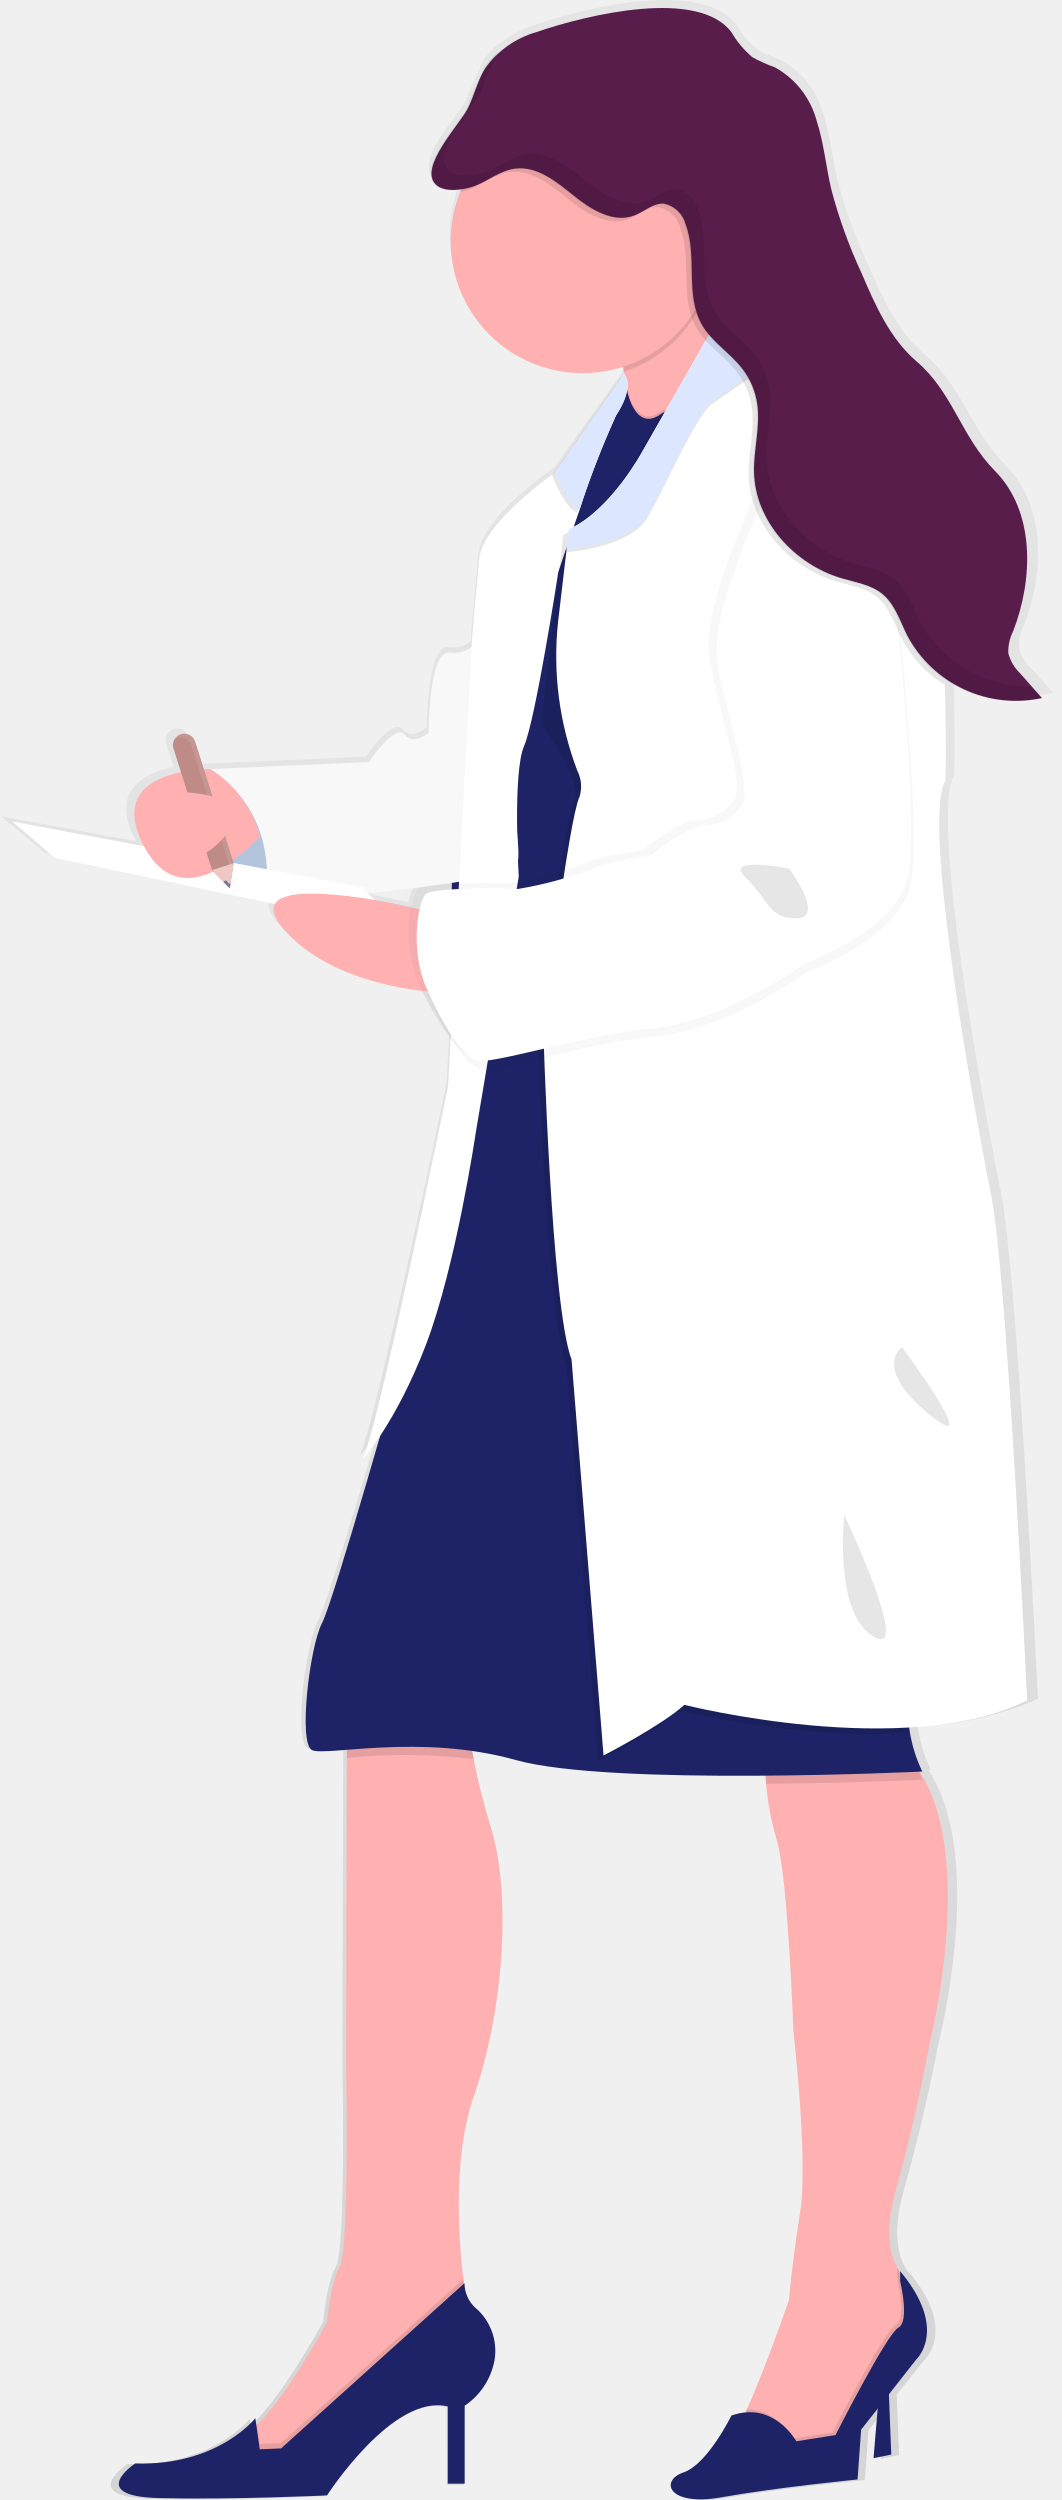
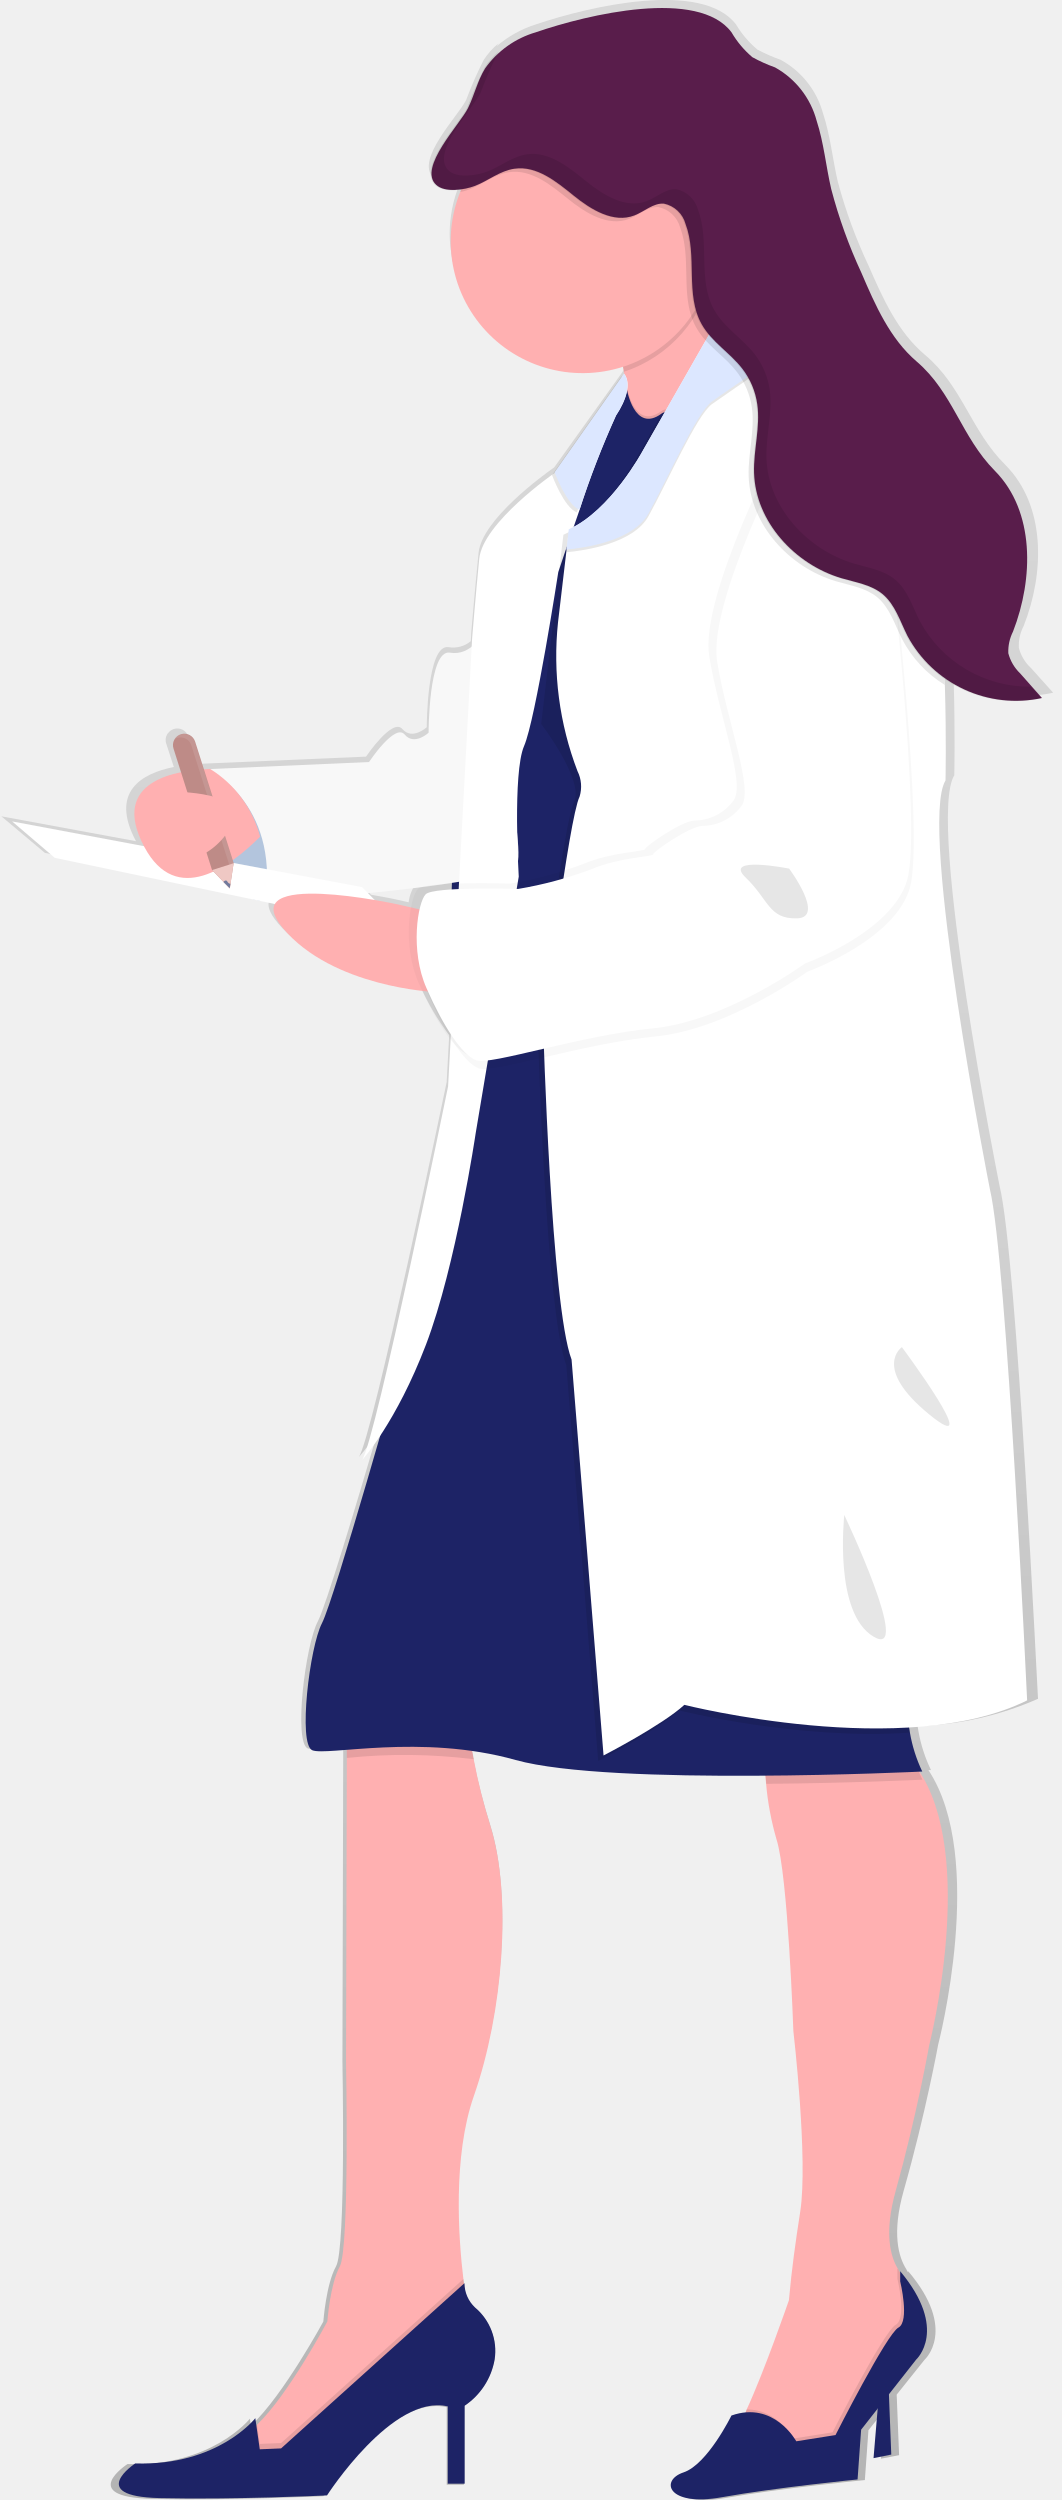
<svg xmlns="http://www.w3.org/2000/svg" width="90" height="212" viewBox="0 0 90 212" fill="none">
  <path opacity="0.1" d="M52.017 55.263H41.29V65.99H52.017V55.263Z" fill="#6C63FF" />
  <path opacity="0.1" d="M52.017 81.731H41.29V92.459H52.017V81.731Z" fill="#6C63FF" />
  <path opacity="0.1" d="M52.017 108.187H41.29V118.915H52.017V108.187Z" fill="#6C63FF" />
  <path opacity="0.1" d="M52.017 134.639H41.29V145.367H52.017V134.639Z" fill="#6C63FF" />
  <path d="M84.767 100.579C84.767 100.579 78.54 69.597 80.924 65.742C80.924 65.742 81.007 62.159 80.868 57.592V57.068C81.287 57.347 81.724 57.599 82.177 57.822C84.373 58.95 86.895 59.276 89.307 58.742L87.421 56.641C86.921 56.184 86.565 55.589 86.398 54.933C86.365 54.291 86.506 53.653 86.805 53.085C88.597 48.558 88.692 42.866 85.24 39.411C82.324 36.51 81.615 32.758 78.451 30.106C76.138 28.163 74.868 25.315 73.668 22.561C72.582 20.264 71.707 17.875 71.049 15.421C70.597 13.493 70.416 11.499 69.793 9.618C69.531 8.654 69.076 7.754 68.454 6.972C67.834 6.189 67.062 5.541 66.184 5.065C65.508 4.829 64.852 4.54 64.222 4.201C63.507 3.598 62.896 2.881 62.416 2.078C59.56 -1.694 49.998 0.527 45.472 2.059C44.242 2.444 43.102 3.076 42.123 3.914L42.164 3.846C42.198 3.79 42.24 3.733 42.277 3.68C41.781 4.081 41.354 4.559 41.01 5.095C40.453 6.199 39.957 7.332 39.525 8.49C38.861 9.829 35.168 13.567 36.755 15.072C36.867 15.173 36.994 15.255 37.133 15.313C37.729 15.561 38.385 15.627 39.019 15.502L38.951 15.667C38.409 16.995 38.131 18.416 38.133 19.85C38.146 21.337 38.451 22.807 39.032 24.175C39.613 25.543 40.458 26.785 41.518 27.827C42.58 28.869 43.835 29.691 45.214 30.248C46.592 30.806 48.067 31.085 49.554 31.072C50.74 31.073 51.919 30.891 53.05 30.532C53.077 30.675 53.099 30.819 53.126 30.962C53.131 31.018 53.14 31.073 53.152 31.128L52.952 31.407C52.942 31.39 52.931 31.373 52.918 31.359L46.996 39.635C46.091 40.272 40.878 44.044 40.584 46.872C40.275 49.969 39.966 53.594 39.966 53.594L39.924 54.371C39.666 54.587 39.363 54.745 39.037 54.832C38.711 54.92 38.37 54.936 38.038 54.88C36.19 54.578 36.19 61.669 36.19 61.669C36.19 61.669 34.96 62.801 34.117 61.82C33.274 60.839 31.04 64.162 31.04 64.162L17.046 64.766L16.725 64.785L15.97 62.45C15.889 62.204 15.714 62 15.484 61.881C15.252 61.764 14.985 61.741 14.737 61.82C14.68 61.84 14.625 61.864 14.572 61.892L14.519 61.922L14.421 61.99L14.372 62.035C14.345 62.061 14.32 62.089 14.296 62.118L14.251 62.171L14.228 62.194C14.141 62.314 14.083 62.453 14.059 62.6C14.036 62.747 14.047 62.897 14.092 63.039L14.741 65.042C12.04 65.585 9.279 67.114 11.531 71.333L0.117 69.224L3.809 72.325L22.872 76.259C22.624 76.712 22.79 77.368 23.574 78.292C26.969 82.279 33.155 83.361 35.644 83.641C36.302 85.11 37.123 86.501 38.093 87.786L37.878 91.758C37.878 91.758 31.577 122.031 30.421 123.567C31.004 122.907 31.537 122.204 32.017 121.466C30.187 127.684 27.631 136.199 26.96 137.474C25.882 139.511 24.881 147.754 26.111 148.28C27.105 148.414 28.114 148.403 29.105 148.246V148.928L29.037 174.8C29.037 174.8 29.347 190.668 28.498 192.181C27.649 193.693 27.42 196.865 27.42 196.865C27.42 196.865 24.025 203.123 21.336 205.638C21.318 205.658 21.297 205.676 21.276 205.691L21.193 205.103C21.193 205.103 17.959 209.184 10.808 208.954C10.808 208.954 6.505 211.753 12.887 211.904C19.269 212.055 27.42 211.677 27.42 211.677C27.42 211.677 33.112 203.002 37.88 204.133V210.707H39.34V204.027C40.016 203.581 40.596 203.003 41.043 202.327C41.489 201.651 41.794 200.891 41.939 200.093C42.064 199.271 41.972 198.431 41.673 197.655C41.374 196.879 40.878 196.194 40.234 195.669C39.945 195.407 39.713 195.088 39.552 194.733C39.392 194.377 39.306 193.992 39.302 193.602L39.25 193.647C39.241 193.51 39.224 193.375 39.201 193.24C38.787 189.846 38.258 182.841 40.113 177.658C42.652 170.552 43.421 160.655 41.572 154.762C40.975 152.879 40.485 150.964 40.105 149.025C40.059 148.777 40.022 148.546 39.98 148.327C41.244 148.498 42.495 148.75 43.726 149.082C48.008 150.262 57.373 150.481 65.37 150.417C65.388 150.636 65.411 150.866 65.438 151.096C65.58 152.696 65.878 154.279 66.328 155.822C67.331 158.84 67.791 172.143 67.791 172.143C67.791 172.143 69.085 183.082 68.38 187.533C68.003 190.007 67.625 192.493 67.411 194.99V195.038C67.411 195.038 65.291 201.073 63.74 204.352C63.702 204.434 63.657 204.517 63.623 204.6C63.21 204.638 62.803 204.728 62.412 204.868C62.412 204.868 60.334 209.013 58.267 209.703C56.2 210.393 56.882 212.649 61.571 211.819C66.259 210.989 73.339 210.31 73.339 210.31L73.644 206.082L75.085 204.279L74.707 208.499L76.243 208.198L76.039 203.064L78.396 200.114C78.396 200.114 81.244 197.58 77.011 192.593V192.702C76.966 192.631 76.928 192.555 76.876 192.483V192.461C76.174 191.375 75.616 189.348 76.638 185.754C78.486 179.259 79.561 173.364 79.561 173.364C79.561 173.364 83.687 157.571 78.727 150.099H78.946C78.438 149.048 78.079 147.932 77.879 146.783C77.853 146.647 77.831 146.507 77.811 146.364C81.332 146.263 84.799 145.478 88.022 144.056C88 144.025 86.232 106.547 84.767 100.579ZM38.173 74.44V74.516L37.419 74.554L38.173 74.44ZM35.586 74.798C35.461 74.826 35.345 74.884 35.246 74.964C34.922 75.423 34.718 75.957 34.654 76.514L33.477 76.25C33.477 76.25 32.648 76.073 31.463 75.873L30.901 75.307C32.447 75.176 34.054 74.987 35.586 74.798Z" fill="url(#paint0_linear)" />
  <path d="M74.524 203.104L74.076 208.449L75.58 208.147L75.354 202.35L74.524 203.104Z" fill="#1D2366" />
  <path d="M40.188 177.726C38.374 182.894 38.887 189.868 39.294 193.255C39.445 194.508 39.585 195.27 39.585 195.27C39.585 195.27 36.873 201.448 36.646 201.682C36.42 201.916 28.665 206.65 28.665 206.65L23.245 209.814C23.245 209.814 17.746 207.404 20.382 206.574C20.92 206.358 21.406 206.028 21.804 205.605C24.445 203.096 27.76 196.862 27.76 196.862C27.76 196.862 27.987 193.697 28.817 192.192C29.646 190.687 29.345 174.872 29.345 174.872L29.409 149.087V145.729L39.725 145.804C39.789 146.945 39.939 148.079 40.17 149.198C40.54 151.131 41.02 153.041 41.607 154.919C43.424 160.797 42.67 170.643 40.188 177.726Z" fill="#FFB0B1" />
  <path opacity="0.1" d="M39.578 195.261C39.578 195.261 36.866 201.44 36.64 201.674C36.413 201.907 28.658 206.641 28.658 206.641L23.238 209.806C23.238 209.806 17.739 207.396 20.376 206.566C20.914 206.35 21.4 206.019 21.797 205.597L22.031 207.245L23.839 207.17L39.304 193.255C39.438 194.499 39.578 195.261 39.578 195.261Z" fill="black" />
  <path d="M39.387 193.613L23.835 207.625L22.028 207.7L21.651 205.06C21.651 205.06 18.49 209.122 11.467 208.899C11.467 208.899 7.25 211.687 13.5 211.837C19.749 211.988 27.731 211.611 27.731 211.611C27.731 211.611 33.306 202.936 37.971 204.066V210.616H39.405V204.004C40.072 203.556 40.64 202.977 41.077 202.302C41.514 201.628 41.81 200.873 41.947 200.081C42.071 199.266 41.983 198.432 41.692 197.661C41.401 196.889 40.916 196.205 40.284 195.675C40.002 195.411 39.777 195.092 39.623 194.737C39.468 194.382 39.389 194 39.387 193.613Z" fill="#1D2366" />
  <path d="M75.956 185.783C74.953 189.366 75.499 191.384 76.185 192.467V192.489C77.066 193.825 77.678 195.32 77.989 196.891L78.049 197.23L70.973 207.547L67.133 209.056C67.133 209.056 60.959 206.947 62.087 206.344C62.631 205.764 63.049 205.079 63.316 204.33C64.825 201.068 66.907 195.044 66.907 195.044V194.995C67.125 192.508 67.472 190.032 67.857 187.565C68.548 183.125 67.277 172.227 67.277 172.227C67.277 172.227 66.824 158.977 65.843 155.963C65.401 154.431 65.106 152.86 64.965 151.271C64.761 149.385 64.716 147.831 64.716 147.831C64.716 147.831 68.778 142.173 76.235 148.284C76.831 148.771 77.355 149.34 77.793 149.974C82.942 157.299 78.796 173.437 78.796 173.437C78.796 173.437 77.762 179.307 75.956 185.783Z" fill="#FFB0B1" />
  <path opacity="0.1" d="M78.053 197.222L70.977 207.539L67.137 209.048C67.137 209.048 60.962 206.939 62.09 206.336C62.635 205.756 63.053 205.071 63.319 204.322C65.934 204.299 67.287 206.788 67.287 206.788L70.599 206.26C70.599 206.26 74.966 197.675 75.947 197.151C76.928 196.627 76.098 193.232 76.098 193.232V192.368C76.125 192.398 76.147 192.432 76.181 192.463V192.485C77.061 193.822 77.674 195.316 77.984 196.887L78.053 197.222Z" fill="black" />
  <path d="M67.525 207.021C67.525 207.021 65.639 203.559 62.026 204.837C62.026 204.837 59.994 208.983 57.964 209.659C55.934 210.334 56.608 212.593 61.203 211.767C65.798 210.941 72.722 210.258 72.722 210.258L73.024 206.037L77.694 200.089C77.694 200.089 80.478 197.565 76.336 192.597V193.461C76.336 193.461 77.165 196.856 76.185 197.38C75.205 197.904 70.851 206.493 70.851 206.493L67.525 207.021Z" fill="#1D2366" />
  <path opacity="0.1" d="M39.737 145.789C39.802 146.929 39.951 148.064 40.183 149.184C36.608 148.738 32.994 148.7 29.41 149.074V145.713L39.737 145.789Z" fill="black" />
  <path opacity="0.1" d="M78.217 150.916C78.217 150.916 72.182 151.21 64.985 151.27C64.781 149.383 64.736 147.83 64.736 147.83C64.736 147.83 68.799 142.172 76.255 148.282C76.852 148.77 77.376 149.339 77.813 149.972C77.93 150.294 78.065 150.609 78.217 150.916Z" fill="black" />
  <path d="M78.209 150.227C78.209 150.227 51.776 151.505 43.719 149.246C35.663 146.987 27.677 148.944 26.474 148.417C25.271 147.889 26.248 139.681 27.303 137.648C28.359 135.615 34.153 115.054 34.153 115.054L39.728 85.988L45.6 84.369L46.015 84.252L56.248 81.433L63.747 79.361C63.747 79.361 78.657 137.573 77.378 141.865C76.914 143.509 76.84 145.238 77.159 146.916C77.355 148.063 77.708 149.177 78.209 150.227Z" fill="#1D2366" />
  <path d="M20.293 66.123C20.293 66.123 15.013 71.78 19.011 74.934C23.009 78.088 25.637 75.236 25.637 75.236L20.293 66.123Z" fill="#C7DAF5" />
  <path opacity="0.1" d="M20.293 66.123C20.293 66.123 15.013 71.78 19.011 74.934C23.009 78.088 25.637 75.236 25.637 75.236L20.293 66.123Z" fill="black" />
  <path d="M62.957 28.924C62.957 28.924 62.339 29.512 61.407 30.38C60.08 31.623 58.114 33.435 56.372 34.955C53.957 37.056 51.966 38.599 52.679 37.282C53.392 35.966 53.259 33.673 52.901 31.526C52.875 31.383 52.852 31.239 52.826 31.1C52.532 29.524 52.143 27.967 51.66 26.438C53.543 23.98 55.566 21.633 57.718 19.408C58.522 18.654 59.084 18.345 59.118 18.869C59.37 20.217 59.781 21.531 60.34 22.783C60.359 22.837 60.377 22.885 60.4 22.938C60.837 24.069 61.332 25.231 61.766 26.234C62.429 27.777 62.957 28.924 62.957 28.924Z" fill="#FFB0B1" />
  <path opacity="0.1" d="M60.409 22.942C60.043 24.913 59.153 26.751 57.834 28.261C56.515 29.771 54.815 30.899 52.91 31.527C52.609 29.805 52.194 28.105 51.666 26.439C51.666 26.439 59.011 16.953 59.123 18.873C59.389 20.275 59.82 21.641 60.409 22.942Z" fill="black" />
  <path opacity="0.1" d="M52.176 34.061L53.126 32.722C53.126 32.722 53.757 36.562 56.072 34.869C58.388 33.176 58.501 47.614 58.501 47.614L56.014 84.779L38.052 83.701L38.561 65.743L40.594 56.69L45.622 43.53L48.614 39.181L52.176 34.061Z" fill="black" />
  <path d="M58.505 47.844L56.242 81.448L56.005 85.009L45.99 84.41L45.613 84.387L38.068 83.935L38.578 65.973L40.611 56.92L45.639 43.76L48.631 39.411L52.191 34.271L53.142 32.935C53.142 32.935 53.773 36.775 56.088 35.082L56.137 35.048C58.4 33.613 58.505 47.844 58.505 47.844Z" fill="#1D2366" />
  <path d="M40.863 53.765C40.863 53.765 39.962 55.651 38.151 55.346C36.341 55.04 36.345 62.135 36.345 62.135C36.345 62.135 35.141 63.267 34.312 62.286C33.483 61.305 31.294 64.62 31.294 64.62L17.587 65.224C17.587 65.224 23.686 68.011 22.49 76.446C22.49 76.446 43.198 75.163 43.88 73.206C44.563 71.248 40.863 53.765 40.863 53.765Z" fill="white" />
  <path opacity="0.03" d="M40.863 53.765C40.863 53.765 39.962 55.651 38.151 55.346C36.341 55.04 36.345 62.135 36.345 62.135C36.345 62.135 35.141 63.267 34.312 62.286C33.483 61.305 31.294 64.62 31.294 64.62L17.587 65.224C17.587 65.224 23.686 68.011 22.49 76.446C22.49 76.446 43.198 75.163 43.88 73.206C44.563 71.248 40.863 53.765 40.863 53.765Z" fill="black" />
  <path d="M1.028 69.656L4.642 72.742L34.391 78.992L30.702 75.228L1.028 69.656Z" fill="white" />
  <path d="M52.237 35.241C51.058 37.844 50.027 40.511 49.148 43.23C48.163 46.04 47.342 48.511 47.342 48.511C47.342 48.511 45.422 61.011 44.44 63.268C43.457 65.526 43.99 74.339 43.99 74.339L40.337 96.101C40.337 96.101 38.678 107.322 36.123 114.025C33.599 120.622 30.79 123.715 30.703 123.813C31.834 122.282 37.998 92.129 37.998 92.129L40.038 54.099C40.038 54.099 40.336 50.486 40.638 47.397C40.939 44.308 47.05 40.091 47.05 40.091L52.942 31.718C53.534 32.506 53.138 33.887 52.237 35.241Z" fill="white" />
  <path d="M36.863 84.122C36.863 84.122 28.187 83.745 23.985 78.698C19.784 73.652 33.698 76.684 33.698 76.684L37.315 77.513L36.863 84.122Z" fill="#FFB0B1" />
  <path opacity="0.1" d="M77.386 141.874C76.922 143.518 76.846 145.246 77.167 146.924C67.703 147.596 57.58 145.038 57.58 145.038C55.694 146.774 50.726 149.33 50.726 149.33L48.02 115.76C46.289 111.234 45.61 87.52 45.61 87.52C45.61 87.52 45.764 86.276 45.987 84.419C45.983 84.372 45.99 84.325 46.006 84.28C46.681 79.086 48.02 69.336 48.676 68.019C49.582 66.208 45.893 61.391 45.893 61.391L47.572 47.076L47.776 45.349C51.314 43.769 54.026 38.722 54.026 38.722L56.108 35.074C58.372 33.622 58.489 47.853 58.489 47.853L56.225 81.457L63.723 79.384C63.723 79.384 78.665 137.583 77.386 141.874Z" fill="black" />
  <path d="M87.101 144.193C76.785 149.315 58.034 144.571 58.034 144.571C56.148 146.306 51.181 148.863 51.181 148.863L48.469 115.292C46.741 110.766 46.065 87.052 46.065 87.052C46.065 87.052 48.245 69.358 49.15 67.551C49.37 66.837 49.307 66.065 48.973 65.396C47.434 61.375 46.867 57.046 47.321 52.764L48.045 46.612L48.245 44.888C51.787 43.304 54.499 38.256 54.499 38.256L56.385 34.952L59.855 28.864L61.5 25.982L61.779 26.231L63.911 28.162L66.174 30.048C69.127 32.535 74.231 36.92 76.864 39.602C79.18 41.963 79.911 51.148 80.123 58.062C80.262 62.614 80.179 66.183 80.179 66.183C77.844 70.026 83.951 100.884 83.951 100.884C85.369 106.851 87.101 144.193 87.101 144.193Z" fill="white" />
  <path opacity="0.03" d="M67.296 38.188C67.296 38.188 60.216 51.664 61.038 56.787C61.86 61.91 64.199 67.707 63.071 69.058C62.684 69.571 62.183 69.988 61.608 70.276C61.032 70.563 60.398 70.714 59.755 70.716C58.623 70.791 55.609 72.9 55.609 73.126C55.609 73.352 52.822 73.352 50.328 74.409C48.328 75.16 46.261 75.716 44.153 76.067C44.153 76.067 36.986 75.84 36.319 76.519C35.651 77.198 34.965 81.261 36.394 84.501C37.824 87.741 39.412 90.159 40.611 90.601C41.81 91.043 49.423 88.492 55.597 87.889C61.771 87.285 68.474 82.393 68.474 82.393C68.474 82.393 75.853 79.752 77.15 75.313C78.446 70.874 75.569 46.473 75.569 46.473C75.569 46.473 73.395 35.099 67.296 38.188Z" fill="black" />
  <path opacity="0.03" d="M66.392 37.049C66.392 37.049 59.313 50.529 60.143 55.648C60.973 60.767 63.304 66.568 62.172 67.926C61.786 68.44 61.286 68.858 60.712 69.146C60.137 69.433 59.503 69.583 58.86 69.584C57.728 69.66 54.715 71.768 54.715 71.994C54.715 72.221 51.927 72.221 49.434 73.273C47.434 74.023 45.366 74.578 43.259 74.931C43.259 74.931 36.093 74.705 35.429 75.384C34.764 76.063 34.071 80.129 35.504 83.365C36.938 86.602 38.522 89.023 39.721 89.465C40.92 89.907 48.532 87.356 54.706 86.756C60.881 86.156 67.584 81.257 67.584 81.257C67.584 81.257 74.963 78.616 76.24 74.181C77.518 69.745 74.66 45.337 74.66 45.337C74.66 45.337 72.492 33.963 66.392 37.049Z" fill="black" />
  <path d="M67.067 37.51C67.067 37.51 59.987 50.99 60.816 56.109C61.645 61.228 63.977 67.029 62.849 68.379C62.463 68.894 61.963 69.312 61.386 69.6C60.811 69.888 60.176 70.038 59.533 70.038C58.401 70.113 55.387 72.222 55.387 72.442C55.387 72.663 52.604 72.668 50.107 73.725C48.107 74.477 46.039 75.031 43.932 75.383C43.932 75.383 36.765 75.156 36.098 75.835C35.43 76.514 34.744 80.58 36.173 83.817C37.602 87.054 39.191 89.475 40.39 89.916C41.589 90.357 49.201 87.807 55.376 87.204C61.551 86.6 68.254 81.708 68.254 81.708C68.254 81.708 75.633 79.067 76.929 74.628C78.226 70.189 75.367 45.788 75.367 45.788C75.367 45.788 73.162 34.439 67.067 37.51Z" fill="white" />
  <path opacity="0.1" d="M66.919 73.659C66.919 73.659 61.261 72.528 63.231 74.414C65.2 76.3 65.188 77.952 67.598 77.876C70.008 77.8 66.919 73.659 66.919 73.659Z" fill="black" />
  <path opacity="0.1" d="M76.481 114.237C76.481 114.237 73.924 115.968 78.816 119.958C83.707 123.947 76.481 114.237 76.481 114.237Z" fill="black" />
  <path opacity="0.1" d="M71.591 128.468C71.591 128.695 70.686 136.767 74.073 138.785C77.461 140.803 71.591 128.468 71.591 128.468Z" fill="black" />
  <path d="M17.82 65.206C15.089 65.3 9.191 66.134 12.25 71.838C14.954 76.889 19.498 73.513 22.057 70.952C21.433 68.565 19.916 66.508 17.82 65.206Z" fill="#FFB0B1" />
  <path d="M22.09 70.909L22.204 70.791L22.09 70.909Z" fill="#FFB0B1" />
  <path opacity="0.1" d="M66.163 30.282C63.266 32.262 60.837 33.93 60.359 34.28C59.062 35.242 56.588 40.889 54.992 43.77C53.721 46.091 49.591 46.686 48.033 46.833L48.233 45.109C51.774 43.525 54.486 38.476 54.486 38.476L61.487 26.206L63.897 28.397L66.163 30.282Z" fill="black" />
  <path d="M66.163 30.055C63.266 32.036 60.837 33.703 60.359 34.057C59.062 35.015 56.588 40.662 54.992 43.544C53.721 45.865 49.591 46.459 48.033 46.606L48.233 44.883C51.774 43.298 54.486 38.25 54.486 38.25L61.487 25.98L63.897 28.163C63.897 28.163 64.805 28.909 66.163 30.055Z" fill="#DCE7FF" />
  <path d="M60.592 20.452C60.592 22.737 59.893 24.966 58.589 26.842C57.285 28.717 55.437 30.149 53.295 30.943C51.154 31.738 48.82 31.858 46.608 31.287C44.396 30.715 42.411 29.481 40.922 27.749C39.432 26.017 38.509 23.87 38.276 21.597C38.042 19.325 38.51 17.035 39.616 15.037C40.722 13.038 42.414 11.425 44.464 10.417C46.514 9.408 48.822 9.05 51.082 9.393C53.729 9.79 56.146 11.126 57.892 13.155C59.637 15.185 60.596 17.775 60.592 20.452Z" fill="#FFB0B1" />
  <path opacity="0.1" d="M80.11 58.078C78.579 57.135 77.331 55.795 76.5 54.2C75.87 52.956 75.451 51.518 74.376 50.635C73.407 49.843 72.113 49.651 70.906 49.296C66.938 48.123 63.61 44.501 63.486 40.367C63.426 38.422 64.033 36.479 63.758 34.551C63.602 33.46 63.169 32.428 62.499 31.553C62.166 31.134 61.802 30.742 61.408 30.38C60.88 29.882 60.326 29.399 59.843 28.871C59.539 28.543 59.274 28.181 59.051 27.793C58.872 27.476 58.726 27.14 58.617 26.793C57.862 24.485 58.549 21.746 57.72 19.414L57.674 19.286C57.557 18.856 57.324 18.468 56.999 18.164C56.675 17.86 56.273 17.651 55.837 17.562C54.951 17.498 54.193 18.233 53.35 18.562C51.581 19.248 49.672 18.079 48.198 16.887C46.724 15.695 45.059 14.334 43.184 14.597C41.941 14.774 40.962 15.619 39.82 16.057C39.562 16.157 39.296 16.234 39.024 16.287C39.991 13.874 41.768 11.874 44.05 10.629C46.332 9.384 48.975 8.973 51.527 9.467C54.079 9.96 56.38 11.326 58.033 13.332C59.687 15.337 60.59 17.855 60.589 20.455C60.589 21.239 60.506 22.022 60.34 22.789C60.358 22.842 60.377 22.891 60.4 22.944C60.837 24.075 61.332 25.237 61.766 26.24L63.897 28.171L66.16 30.057C69.113 32.544 74.217 36.929 76.849 39.611C79.167 41.983 79.891 51.166 80.11 58.078Z" fill="black" />
  <path d="M39.687 9.166C40.227 8.069 40.494 6.839 41.139 5.798C42.186 4.323 43.7 3.245 45.435 2.739C49.867 1.211 59.232 -1.007 62.031 2.739C62.497 3.538 63.096 4.252 63.801 4.851C64.417 5.19 65.059 5.479 65.721 5.715C66.584 6.193 67.341 6.841 67.947 7.618C68.554 8.396 68.997 9.288 69.251 10.241C69.859 12.105 70.04 14.104 70.485 16.023C71.127 18.467 71.985 20.849 73.05 23.141C74.223 25.877 75.468 28.72 77.731 30.655C80.82 33.295 81.502 37.033 84.369 39.93C87.764 43.369 87.655 49.05 85.905 53.554C85.617 54.123 85.48 54.757 85.505 55.394C85.674 56.044 86.02 56.635 86.505 57.099L88.361 59.193C86.147 59.672 83.837 59.419 81.78 58.47C79.723 57.522 78.031 55.93 76.958 53.934C76.328 52.691 75.909 51.257 74.831 50.369C73.865 49.578 72.567 49.389 71.364 49.034C67.396 47.857 64.068 44.232 63.945 40.098C63.885 38.155 64.492 36.213 64.217 34.289C64.064 33.191 63.629 32.151 62.953 31.271C61.916 29.918 60.351 29.008 59.506 27.499C58.077 24.975 59.163 21.696 58.133 18.989C58.016 18.56 57.783 18.172 57.458 17.868C57.134 17.563 56.732 17.355 56.296 17.266C55.41 17.202 54.651 17.937 53.803 18.266C52.038 18.952 50.129 17.786 48.654 16.591C47.179 15.395 45.516 14.037 43.637 14.305C42.394 14.478 41.42 15.323 40.276 15.765C39.431 16.089 37.718 16.38 36.98 15.667C35.416 14.232 39.034 10.51 39.687 9.166Z" fill="#591D4B" />
  <path opacity="0.1" d="M78.014 52.692C77.38 51.448 76.965 50.014 75.886 49.131C74.921 48.339 73.624 48.147 72.417 47.792C68.453 46.619 65.126 42.994 64.997 38.86C64.938 36.918 65.544 34.971 65.272 33.047C65.114 31.956 64.679 30.924 64.009 30.049C62.968 28.695 61.402 27.785 60.562 26.277C59.132 23.758 60.218 20.479 59.185 17.767C59.068 17.339 58.835 16.952 58.51 16.648C58.187 16.344 57.787 16.135 57.352 16.044C56.469 15.976 55.704 16.719 54.859 17.047C53.094 17.733 51.181 16.564 49.711 15.372C48.24 14.18 46.568 12.819 44.694 13.083C43.45 13.261 42.472 14.105 41.333 14.543C40.488 14.867 38.772 15.162 38.032 14.449C36.478 12.94 40.096 9.225 40.745 7.89C41.173 6.743 41.658 5.619 42.201 4.521C42.235 4.465 42.273 4.408 42.31 4.355C41.824 4.757 41.404 5.232 41.067 5.765C40.527 6.863 40.042 7.987 39.615 9.133C38.962 10.469 35.345 14.196 36.903 15.693C37.657 16.409 39.355 16.116 40.199 15.791C41.331 15.35 42.319 14.505 43.56 14.331C45.446 14.063 47.106 15.425 48.577 16.617C50.049 17.809 51.971 18.978 53.73 18.291C54.575 17.96 55.314 17.224 56.217 17.292C56.653 17.381 57.055 17.589 57.38 17.893C57.704 18.198 57.938 18.586 58.054 19.015C59.084 21.724 57.998 25.001 59.427 27.525C60.272 29.007 61.838 29.935 62.875 31.296C63.55 32.176 63.985 33.216 64.138 34.314C64.413 36.238 63.807 38.18 63.866 40.123C63.991 44.268 67.318 47.881 71.286 49.059C72.481 49.413 73.786 49.602 74.752 50.394C75.835 51.281 76.261 52.716 76.88 53.959C77.952 55.955 79.644 57.547 81.701 58.495C83.758 59.444 86.068 59.697 88.282 59.217L87.407 58.229C85.485 58.249 83.594 57.744 81.939 56.768C80.284 55.792 78.927 54.383 78.014 52.692Z" fill="black" />
  <path opacity="0.1" d="M52.009 35.468C50.83 38.072 49.799 40.739 48.92 43.457C47.815 43.027 46.812 40.285 46.812 40.285L52.703 31.904C53.306 32.732 52.911 34.109 52.009 35.468Z" fill="black" />
  <path d="M52.23 35.237C51.05 37.84 50.019 40.507 49.141 43.226C48.036 42.8 47.033 40.054 47.033 40.054L52.924 31.68C53.528 32.506 53.131 33.887 52.23 35.237Z" fill="#DCE7FF" />
  <path d="M17.979 73.775L14.712 63.474C14.673 63.354 14.659 63.226 14.67 63.1C14.68 62.974 14.715 62.85 14.773 62.739C14.831 62.626 14.912 62.526 15.008 62.444C15.105 62.362 15.218 62.301 15.338 62.263C15.581 62.186 15.845 62.21 16.071 62.327C16.296 62.444 16.467 62.647 16.545 62.889L19.812 73.178L19.488 75.334L17.979 73.775Z" fill="#BE8B87" />
  <path opacity="0.1" d="M15.015 62.578C15.259 62.501 15.523 62.523 15.75 62.641C15.977 62.758 16.148 62.961 16.226 63.204L19.492 73.493L19.243 75.108L19.481 75.356L19.805 73.201L16.521 62.911C16.443 62.669 16.272 62.467 16.046 62.35C15.82 62.233 15.556 62.21 15.313 62.285C15.11 62.351 14.933 62.484 14.812 62.662C14.877 62.628 14.945 62.6 15.015 62.578Z" fill="white" />
  <path d="M17.979 73.784L19.812 73.203L19.545 74.968L19.488 75.356L18.953 74.798L17.979 73.784Z" fill="#EFC8C4" />
  <path d="M18.944 74.79C18.976 74.75 19.015 74.716 19.061 74.692C19.088 74.676 19.118 74.667 19.15 74.667C19.18 74.667 19.212 74.676 19.238 74.692C19.263 74.724 19.285 74.758 19.302 74.794C19.327 74.836 19.361 74.871 19.401 74.898C19.442 74.924 19.488 74.942 19.536 74.948L19.48 75.326L18.944 74.79Z" fill="#727A9C" />
  <path d="M14.685 67.141C14.685 67.141 21.234 67.104 19.694 69.891C19.307 70.671 18.751 71.356 18.068 71.897C17.384 72.436 16.59 72.819 15.741 73.014L14.685 67.141Z" fill="#FFB0B1" />
  <defs>
    <linearGradient id="paint0_linear" x1="44.711" y1="212" x2="44.711" y2="2.52723e-05" gradientUnits="userSpaceOnUse">
-       <stop stop-color="#808080" stop-opacity="0.251" />
-       <stop offset="0.54" stop-color="#808080" stop-opacity="0.122" />
-       <stop offset="1" stop-color="#808080" stop-opacity="0.102" />
+       <stop stopColor="#808080" stop-opacity="0.251" />
+       <stop offset="0.54" stopColor="#808080" stop-opacity="0.122" />
+       <stop offset="1" stopColor="#808080" stop-opacity="0.102" />
    </linearGradient>
  </defs>
</svg>
